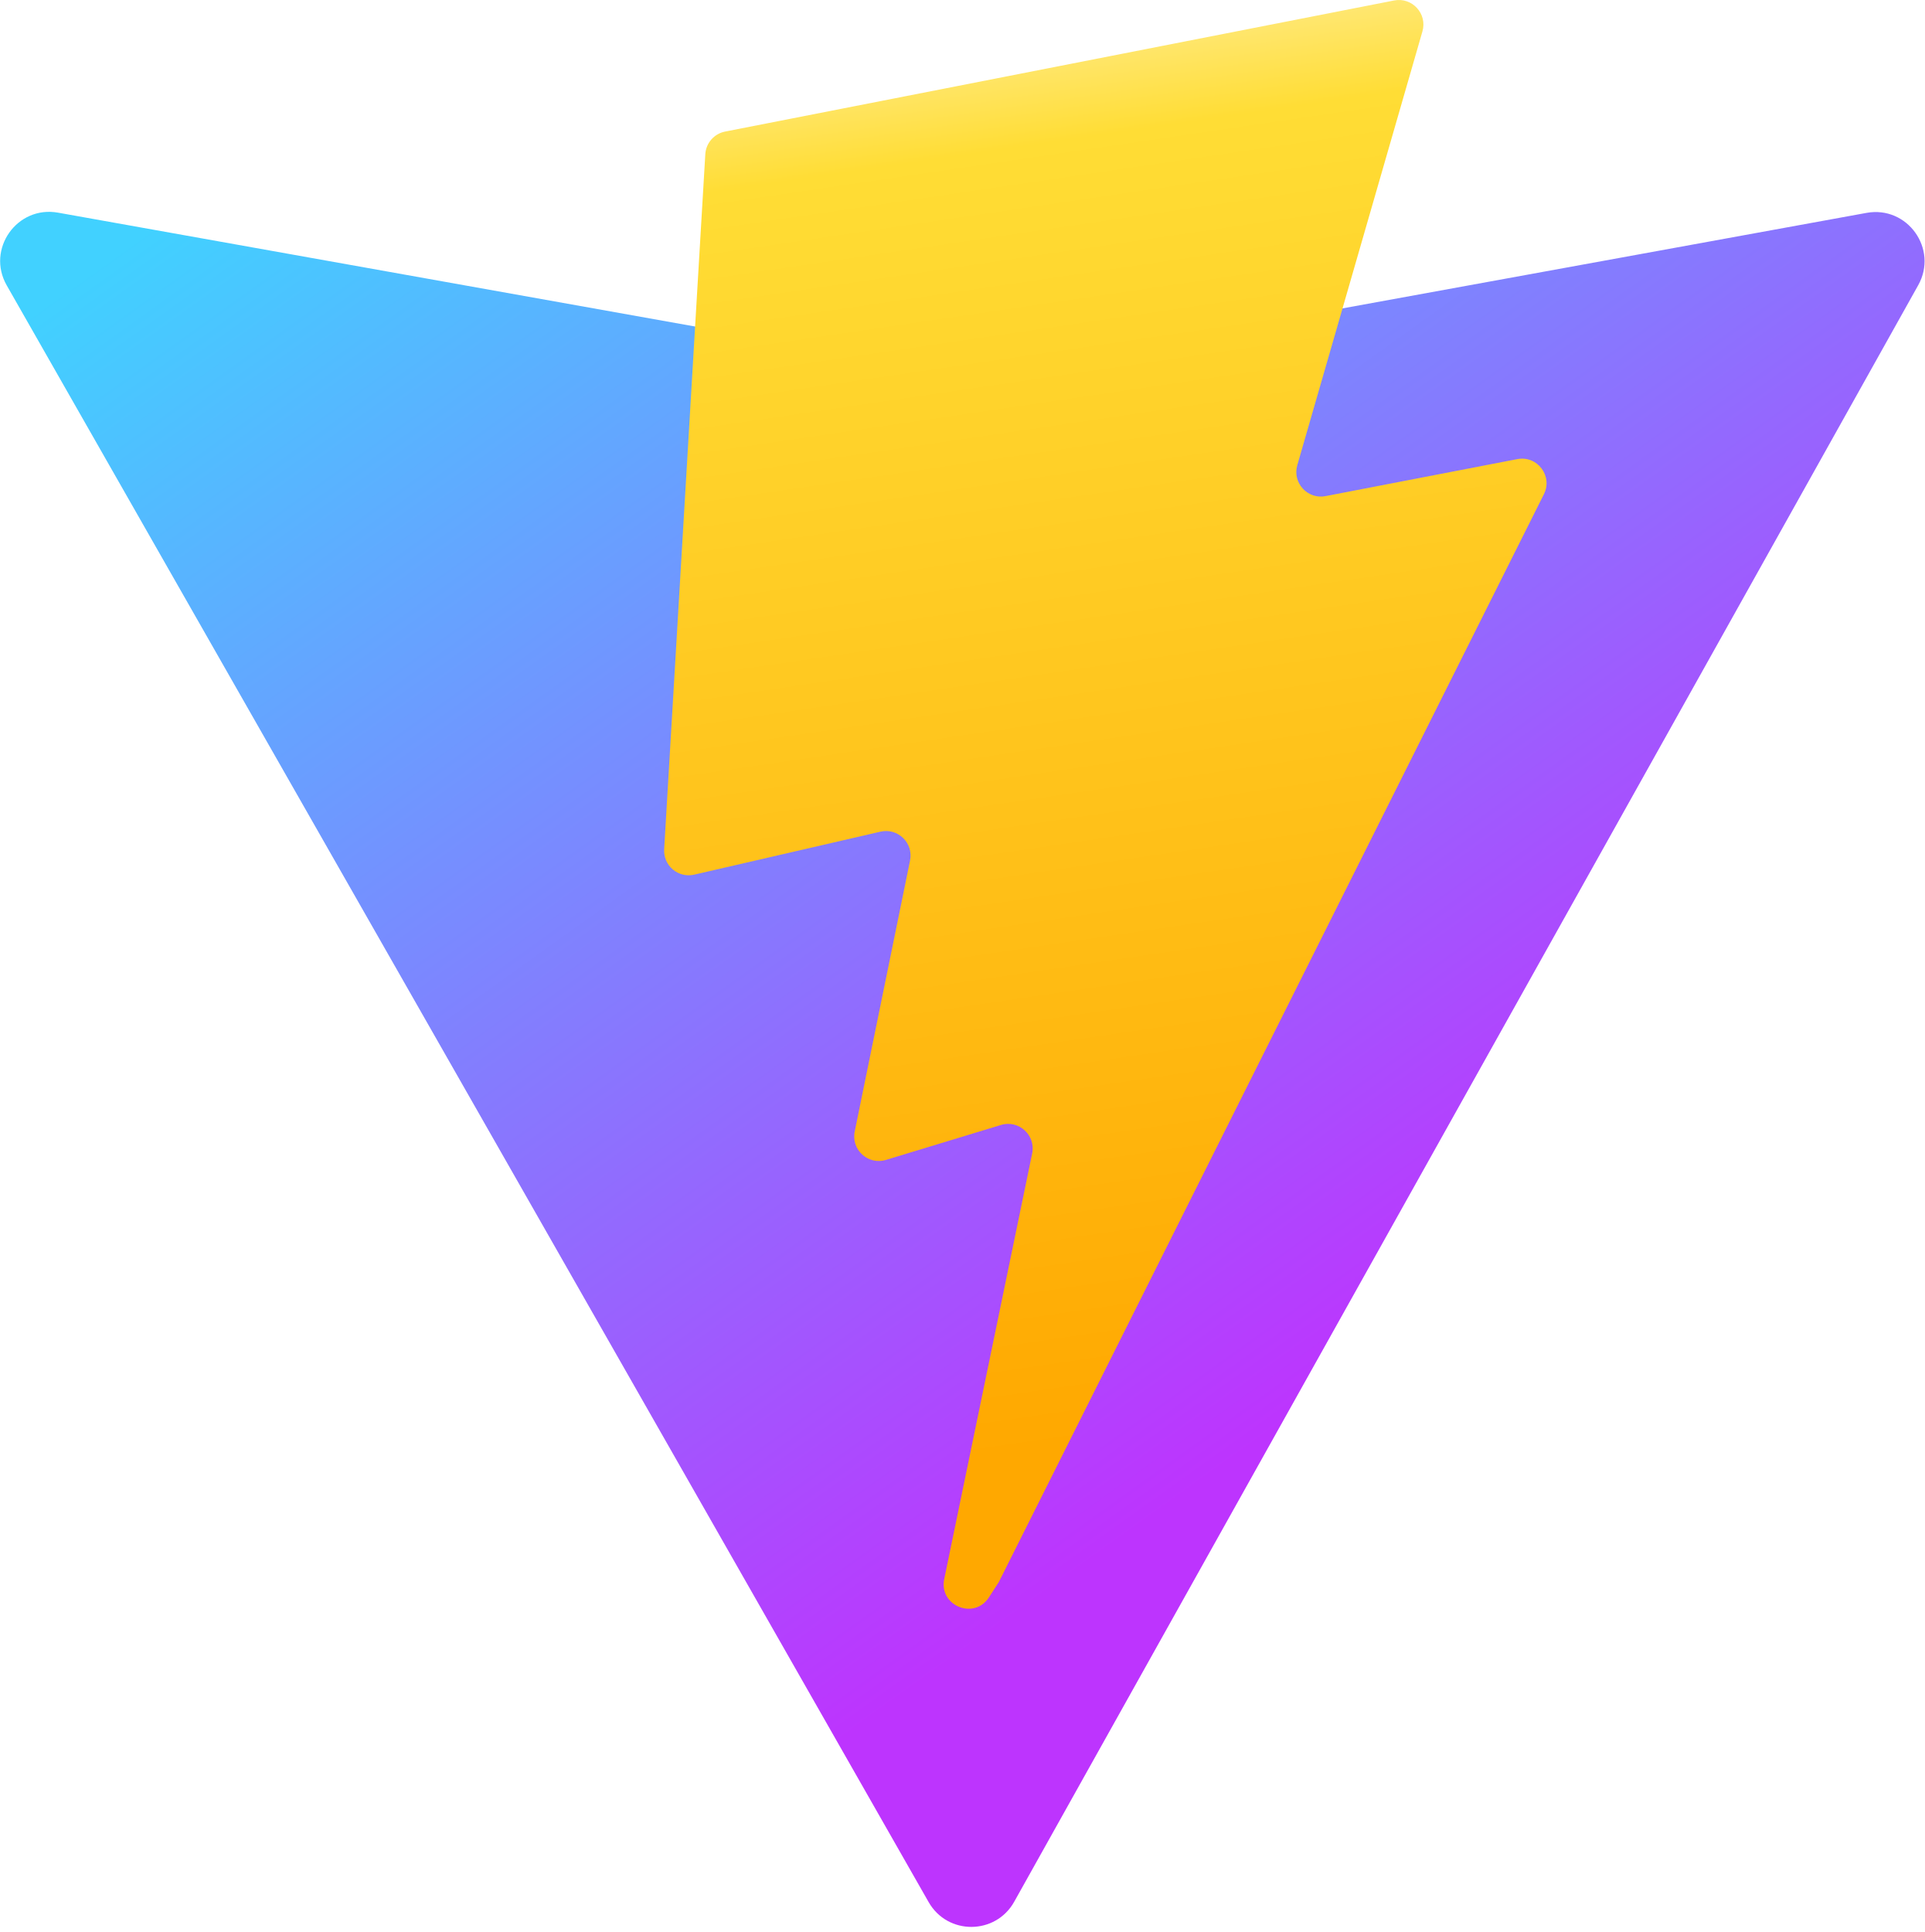
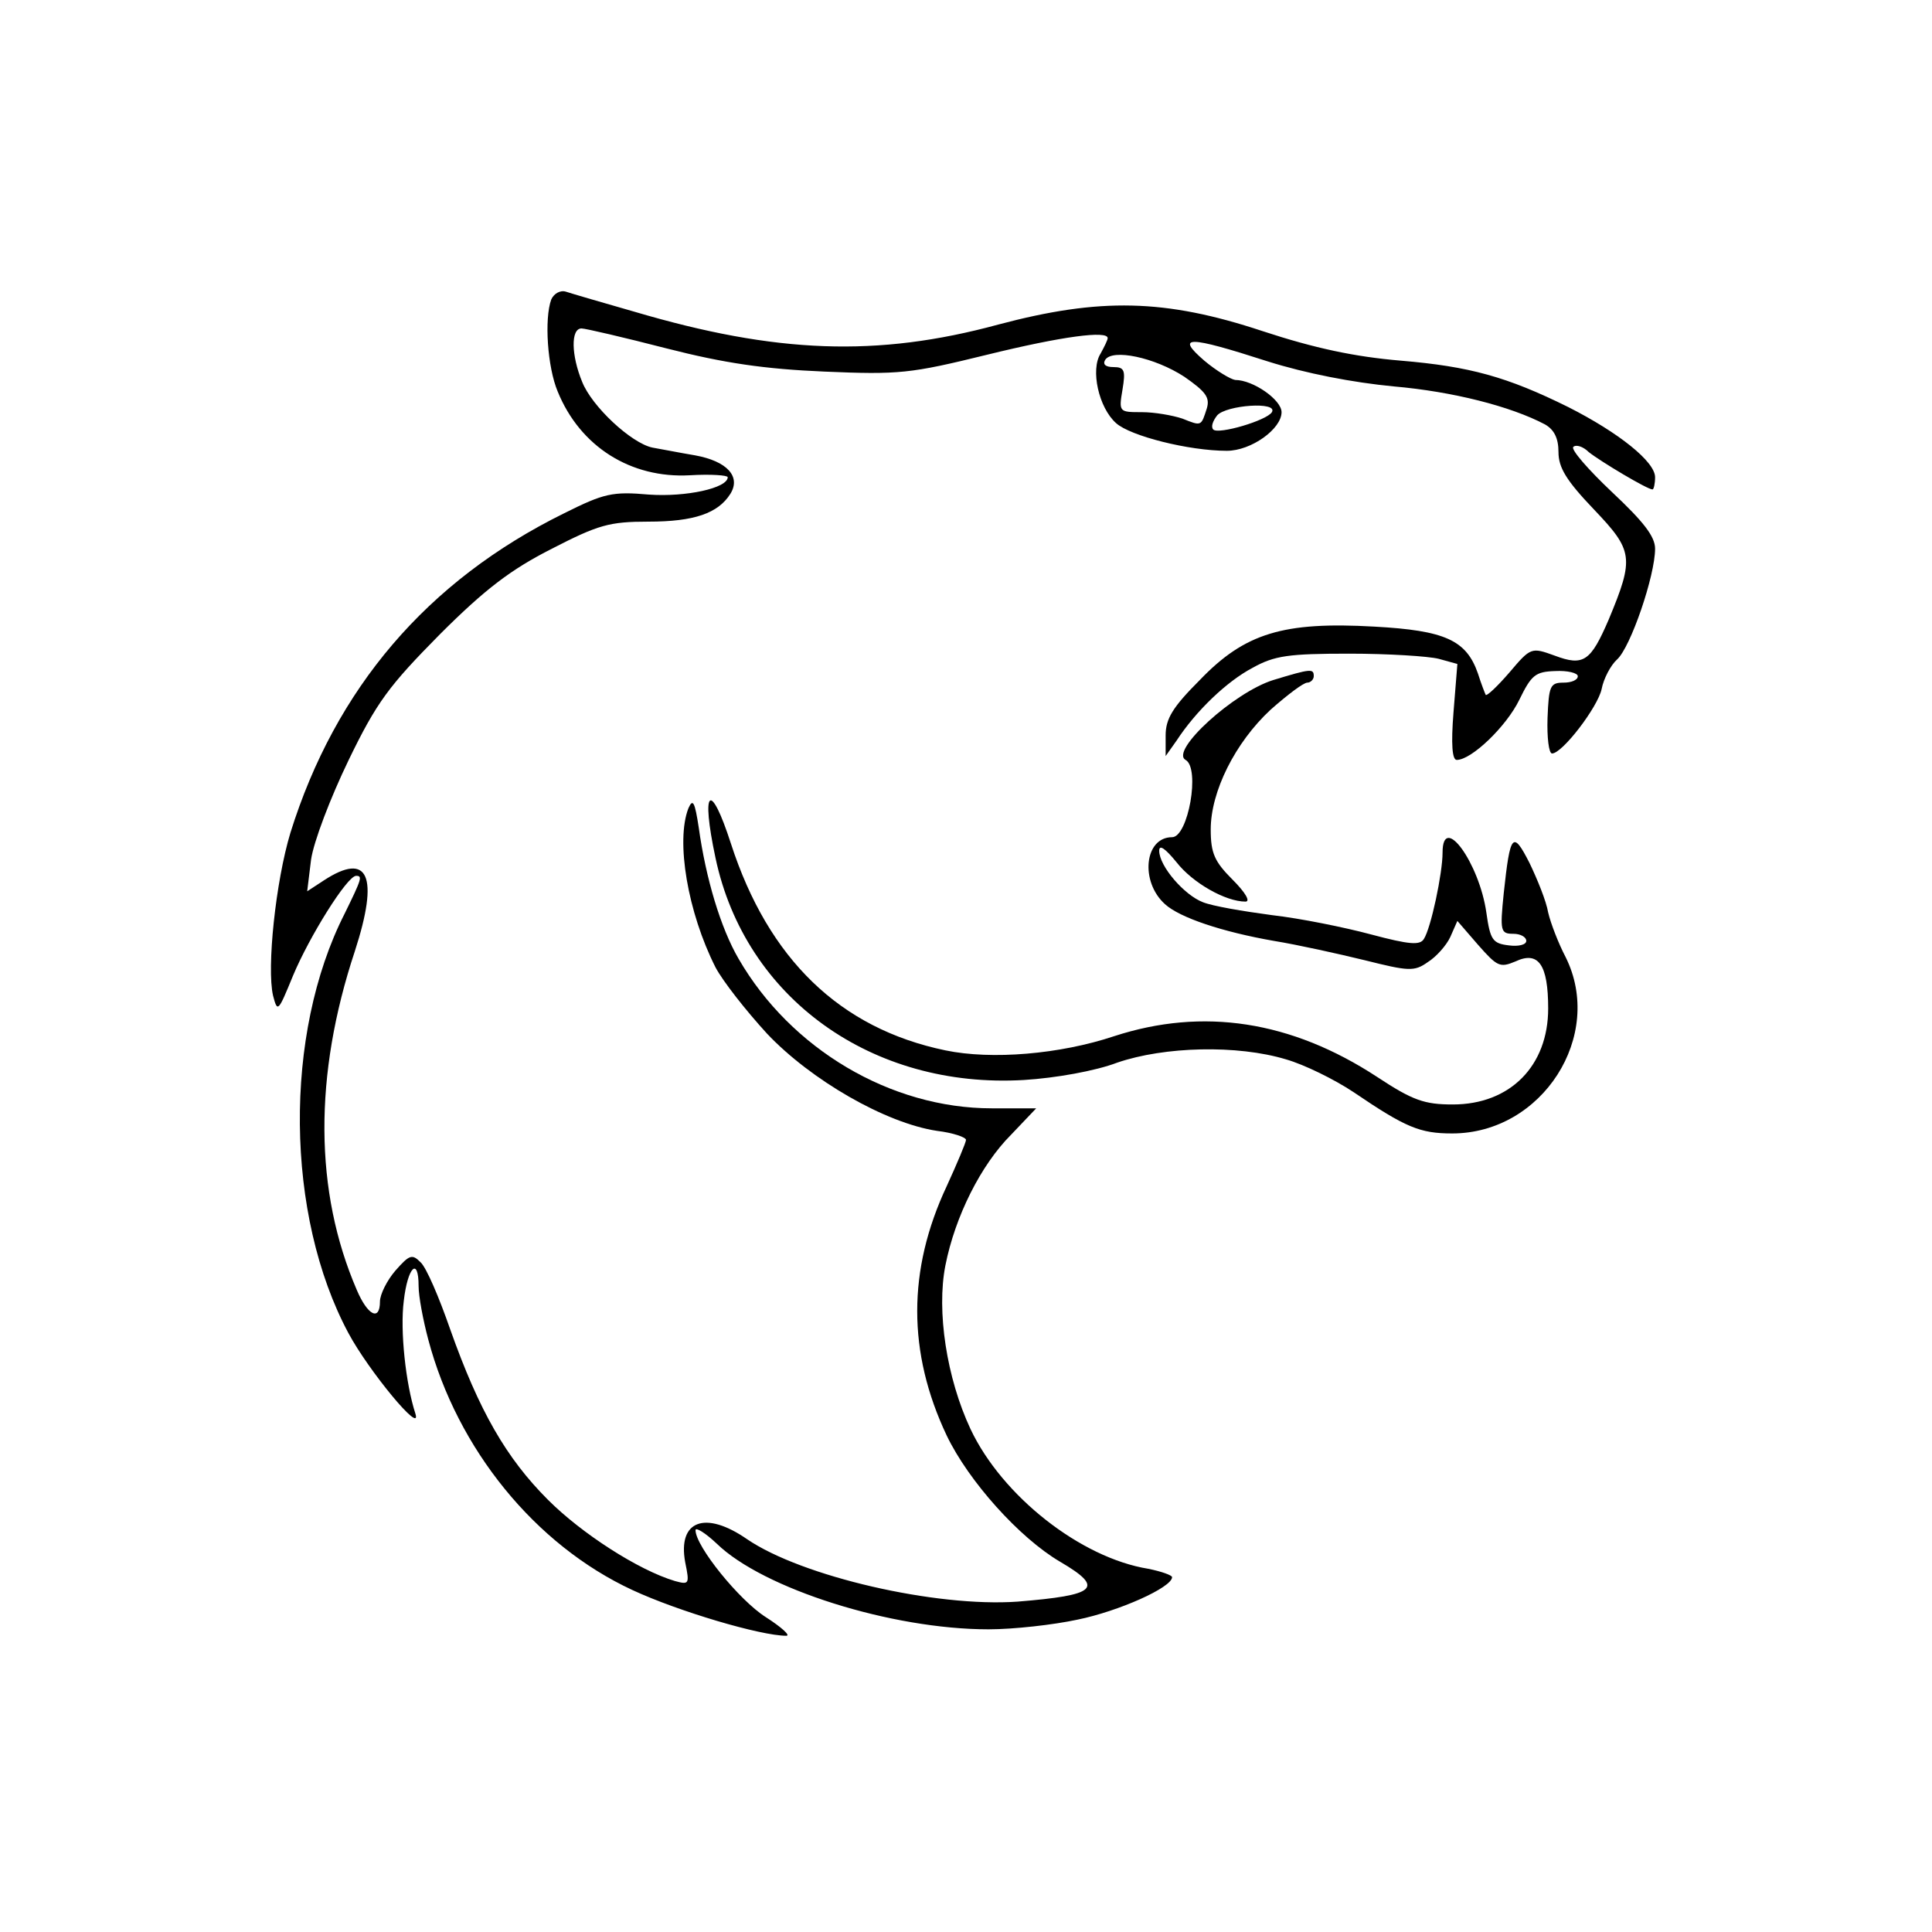
- <svg xmlns="http://www.w3.org/2000/svg" aria-hidden="true" role="img" class="iconify iconify--logos" width="31.88" height="32" preserveAspectRatio="xMidYMid meet" viewBox="0 0 256 257">
-   <defs>
-     <linearGradient id="IconifyId1813088fe1fbc01fb466" x1="-.828%" x2="57.636%" y1="7.652%" y2="78.411%">
-       <stop offset="0%" stop-color="#41D1FF" />
-       <stop offset="100%" stop-color="#BD34FE" />
-     </linearGradient>
-     <linearGradient id="IconifyId1813088fe1fbc01fb467" x1="43.376%" x2="50.316%" y1="2.242%" y2="89.03%">
-       <stop offset="0%" stop-color="#FFEA83" />
-       <stop offset="8.333%" stop-color="#FFDD35" />
-       <stop offset="100%" stop-color="#FFA800" />
-     </linearGradient>
-   </defs>
-   <path fill="url(#IconifyId1813088fe1fbc01fb466)" d="M255.153 37.938L134.897 252.976c-2.483 4.44-8.862 4.466-11.382.048L.875 37.958c-2.746-4.814 1.371-10.646 6.827-9.67l120.385 21.517a6.537 6.537 0 0 0 2.322-.004l117.867-21.483c5.438-.991 9.574 4.796 6.877 9.62Z" />
-   <path fill="url(#IconifyId1813088fe1fbc01fb467)" d="M185.432.063L96.44 17.501a3.268 3.268 0 0 0-2.634 3.014l-5.474 92.456a3.268 3.268 0 0 0 3.997 3.378l24.777-5.718c2.318-.535 4.413 1.507 3.936 3.838l-7.361 36.047c-.495 2.426 1.782 4.5 4.151 3.78l15.304-4.649c2.372-.72 4.652 1.36 4.15 3.788l-11.698 56.621c-.732 3.542 3.979 5.473 5.943 2.437l1.313-2.028l72.516-144.72c1.215-2.423-.88-5.186-3.54-4.672l-25.505 4.922c-2.396.462-4.435-1.77-3.759-4.114l16.646-57.705c.677-2.35-1.37-4.583-3.769-4.113Z" />
+ <svg xmlns="http://www.w3.org/2000/svg" version="1.0" width="300pt" height="300pt" viewBox="0 0 300 300" preserveAspectRatio="xMidYMid meet">
+   <g transform="translate(0,300) scale(0.1,-0.1)" fill="#000000" stroke="none">
+     <path d="M856 2535 c-11 -30 -6 -105 10 -143 35 -86 114 -135 205 -130 33 2 59 0 59 -3 0 -17 -65 -31 -122 -27 -57 5 -70 2 -132 -29 -213 -105 -355 -272 -425 -496 -23 -76 -37 -210 -27 -253 7 -27 8 -25 31 31 25 60 84 155 98 155 10 0 9 -4 -18 -59 -95 -187 -92 -468 6 -651 31 -58 115 -160 104 -125 -15 46 -24 129 -18 175 6 53 23 69 23 23 0 -16 7 -53 15 -83 45 -170 166 -319 317 -389 71 -33 199 -71 239 -71 7 0 -7 13 -32 29 -41 26 -109 110 -109 135 0 5 15 -4 33 -21 72 -70 271 -133 422 -133 39 0 101 7 138 15 64 13 147 50 147 66 0 3 -17 9 -37 13 -105 17 -227 113 -276 217 -37 79 -53 183 -39 254 15 76 55 156 102 203 l39 41 -69 0 c-157 0 -312 92 -393 232 -28 48 -51 125 -62 204 -6 39 -9 46 -16 30 -20 -51 -1 -162 42 -247 11 -21 47 -67 80 -103 68 -72 184 -139 264 -151 25 -3 45 -10 45 -14 0 -4 -14 -37 -30 -72 -61 -130 -61 -258 0 -387 34 -71 113 -159 176 -196 70 -41 57 -52 -66 -62 -127 -9 -335 39 -420 97 -65 45 -108 29 -96 -36 7 -34 6 -35 -16 -29 -57 17 -145 74 -197 126 -65 65 -107 138 -152 265 -17 49 -37 96 -46 104 -13 13 -17 12 -39 -13 -13 -15 -24 -37 -24 -48 0 -31 -19 -22 -36 18 -66 153 -67 333 -3 526 38 117 21 155 -48 110 l-26 -17 6 49 c4 28 30 96 58 154 44 91 63 116 142 196 71 71 111 101 174 133 72 37 89 42 150 42 71 0 108 13 127 43 17 27 -5 51 -55 60 -24 4 -54 10 -66 12 -33 7 -94 64 -109 102 -17 41 -18 83 -1 83 6 0 66 -14 132 -31 90 -23 152 -32 245 -36 116 -5 134 -3 252 26 118 29 188 38 188 26 0 -3 -5 -13 -11 -24 -16 -25 -3 -84 24 -108 22 -20 113 -43 172 -43 38 0 85 34 85 60 0 19 -44 50 -72 50 -7 1 -29 14 -48 30 -45 39 -26 39 98 -1 60 -19 133 -33 196 -39 92 -8 182 -31 235 -59 14 -8 21 -21 21 -43 0 -24 12 -44 55 -89 61 -64 63 -75 23 -171 -28 -65 -39 -73 -84 -56 -36 13 -37 13 -70 -26 -19 -22 -35 -37 -37 -35 -1 2 -7 17 -12 33 -18 52 -51 67 -161 73 -141 8 -201 -10 -271 -83 -42 -42 -53 -60 -53 -86 l0 -32 17 24 c30 46 78 92 118 113 34 19 56 22 150 22 61 0 123 -4 139 -8 l29 -8 -6 -75 c-4 -50 -2 -74 5 -74 23 0 77 52 97 93 19 39 25 44 56 45 19 1 35 -3 35 -8 0 -6 -10 -10 -22 -10 -21 0 -23 -5 -25 -55 -1 -30 2 -55 7 -55 16 0 71 72 77 100 3 16 14 37 24 46 21 19 59 130 59 172 0 19 -18 42 -67 88 -37 35 -64 66 -60 70 4 4 15 1 24 -8 19 -15 91 -58 99 -58 2 0 4 9 4 19 0 24 -56 69 -135 109 -95 47 -153 63 -260 72 -71 6 -133 19 -215 46 -151 50 -252 52 -410 10 -188 -51 -345 -45 -565 20 -49 14 -97 28 -106 31 -9 3 -19 -3 -23 -12z m983 -120 c33 -23 40 -32 35 -49 -9 -28 -8 -28 -38 -16 -15 5 -43 10 -63 10 -35 0 -36 0 -30 35 5 30 3 35 -14 35 -12 0 -17 4 -13 11 11 18 77 4 123 -26z m136 -55 c-8 -13 -83 -35 -91 -27 -4 4 -1 13 6 22 14 16 95 22 85 5z" />
+     <path d="M1977 1944 c-61 -19 -161 -110 -136 -124 23 -13 4 -120 -21 -120 -43 0 -50 -69 -11 -104 23 -21 89 -43 169 -57 37 -6 100 -20 141 -30 68 -17 77 -18 98 -3 13 8 29 26 35 39 l11 25 32 -37 c30 -34 34 -36 58 -26 36 17 51 -5 51 -73 0 -89 -59 -149 -148 -149 -44 0 -62 6 -118 43 -133 87 -270 108 -408 63 -84 -28 -190 -37 -262 -22 -164 34 -275 142 -333 321 -32 99 -47 86 -24 -22 46 -218 243 -359 479 -345 49 3 111 14 145 27 73 25 186 28 262 5 28 -8 75 -31 105 -51 81 -55 103 -64 153 -64 140 0 237 152 176 274 -11 21 -23 52 -27 69 -3 18 -17 52 -29 77 -26 51 -30 46 -40 -47 -6 -59 -5 -63 15 -63 11 0 20 -5 20 -11 0 -6 -12 -9 -27 -7 -25 3 -29 8 -35 51 -11 77 -68 156 -68 93 0 -32 -18 -117 -29 -134 -6 -10 -22 -9 -82 7 -41 11 -110 25 -154 30 -45 6 -92 14 -107 20 -29 11 -68 56 -68 80 0 10 9 4 27 -18 25 -32 76 -61 107 -61 8 0 0 14 -20 34 -28 28 -34 41 -34 78 0 59 38 135 93 186 26 23 51 42 57 42 5 0 10 5 10 10 0 12 -4 12 -63 -6z" />
+   </g>
</svg>
